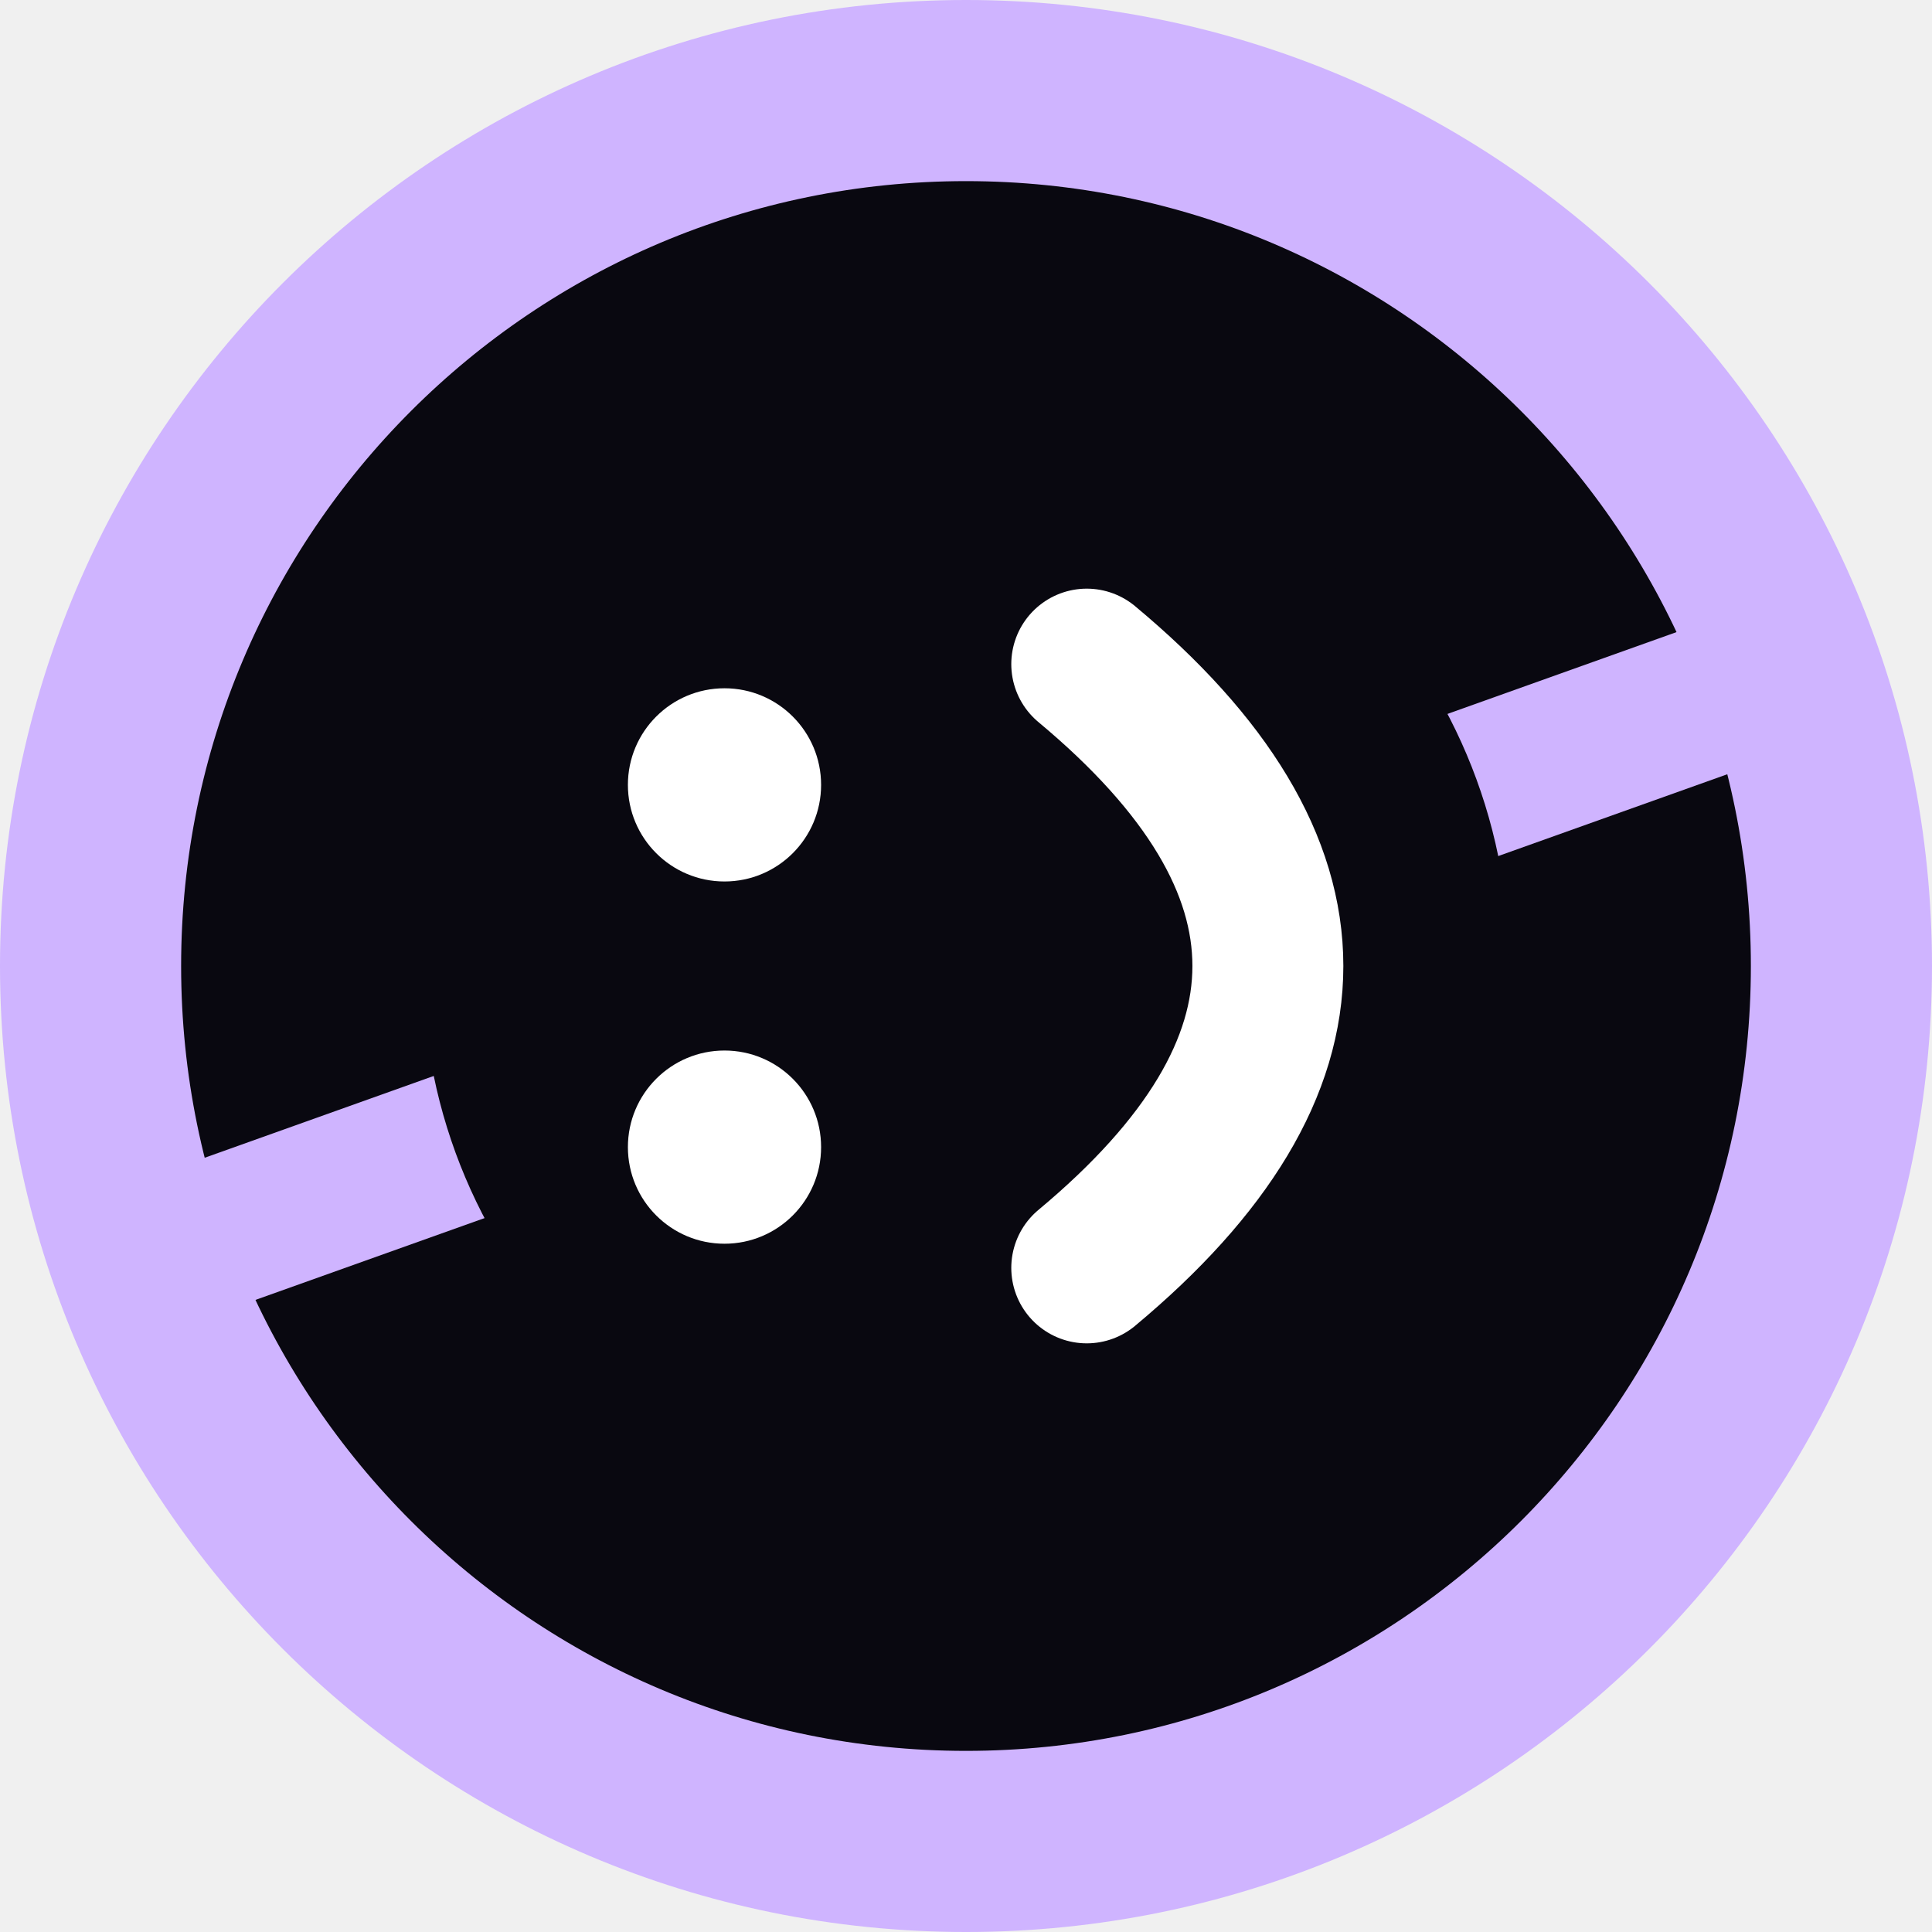
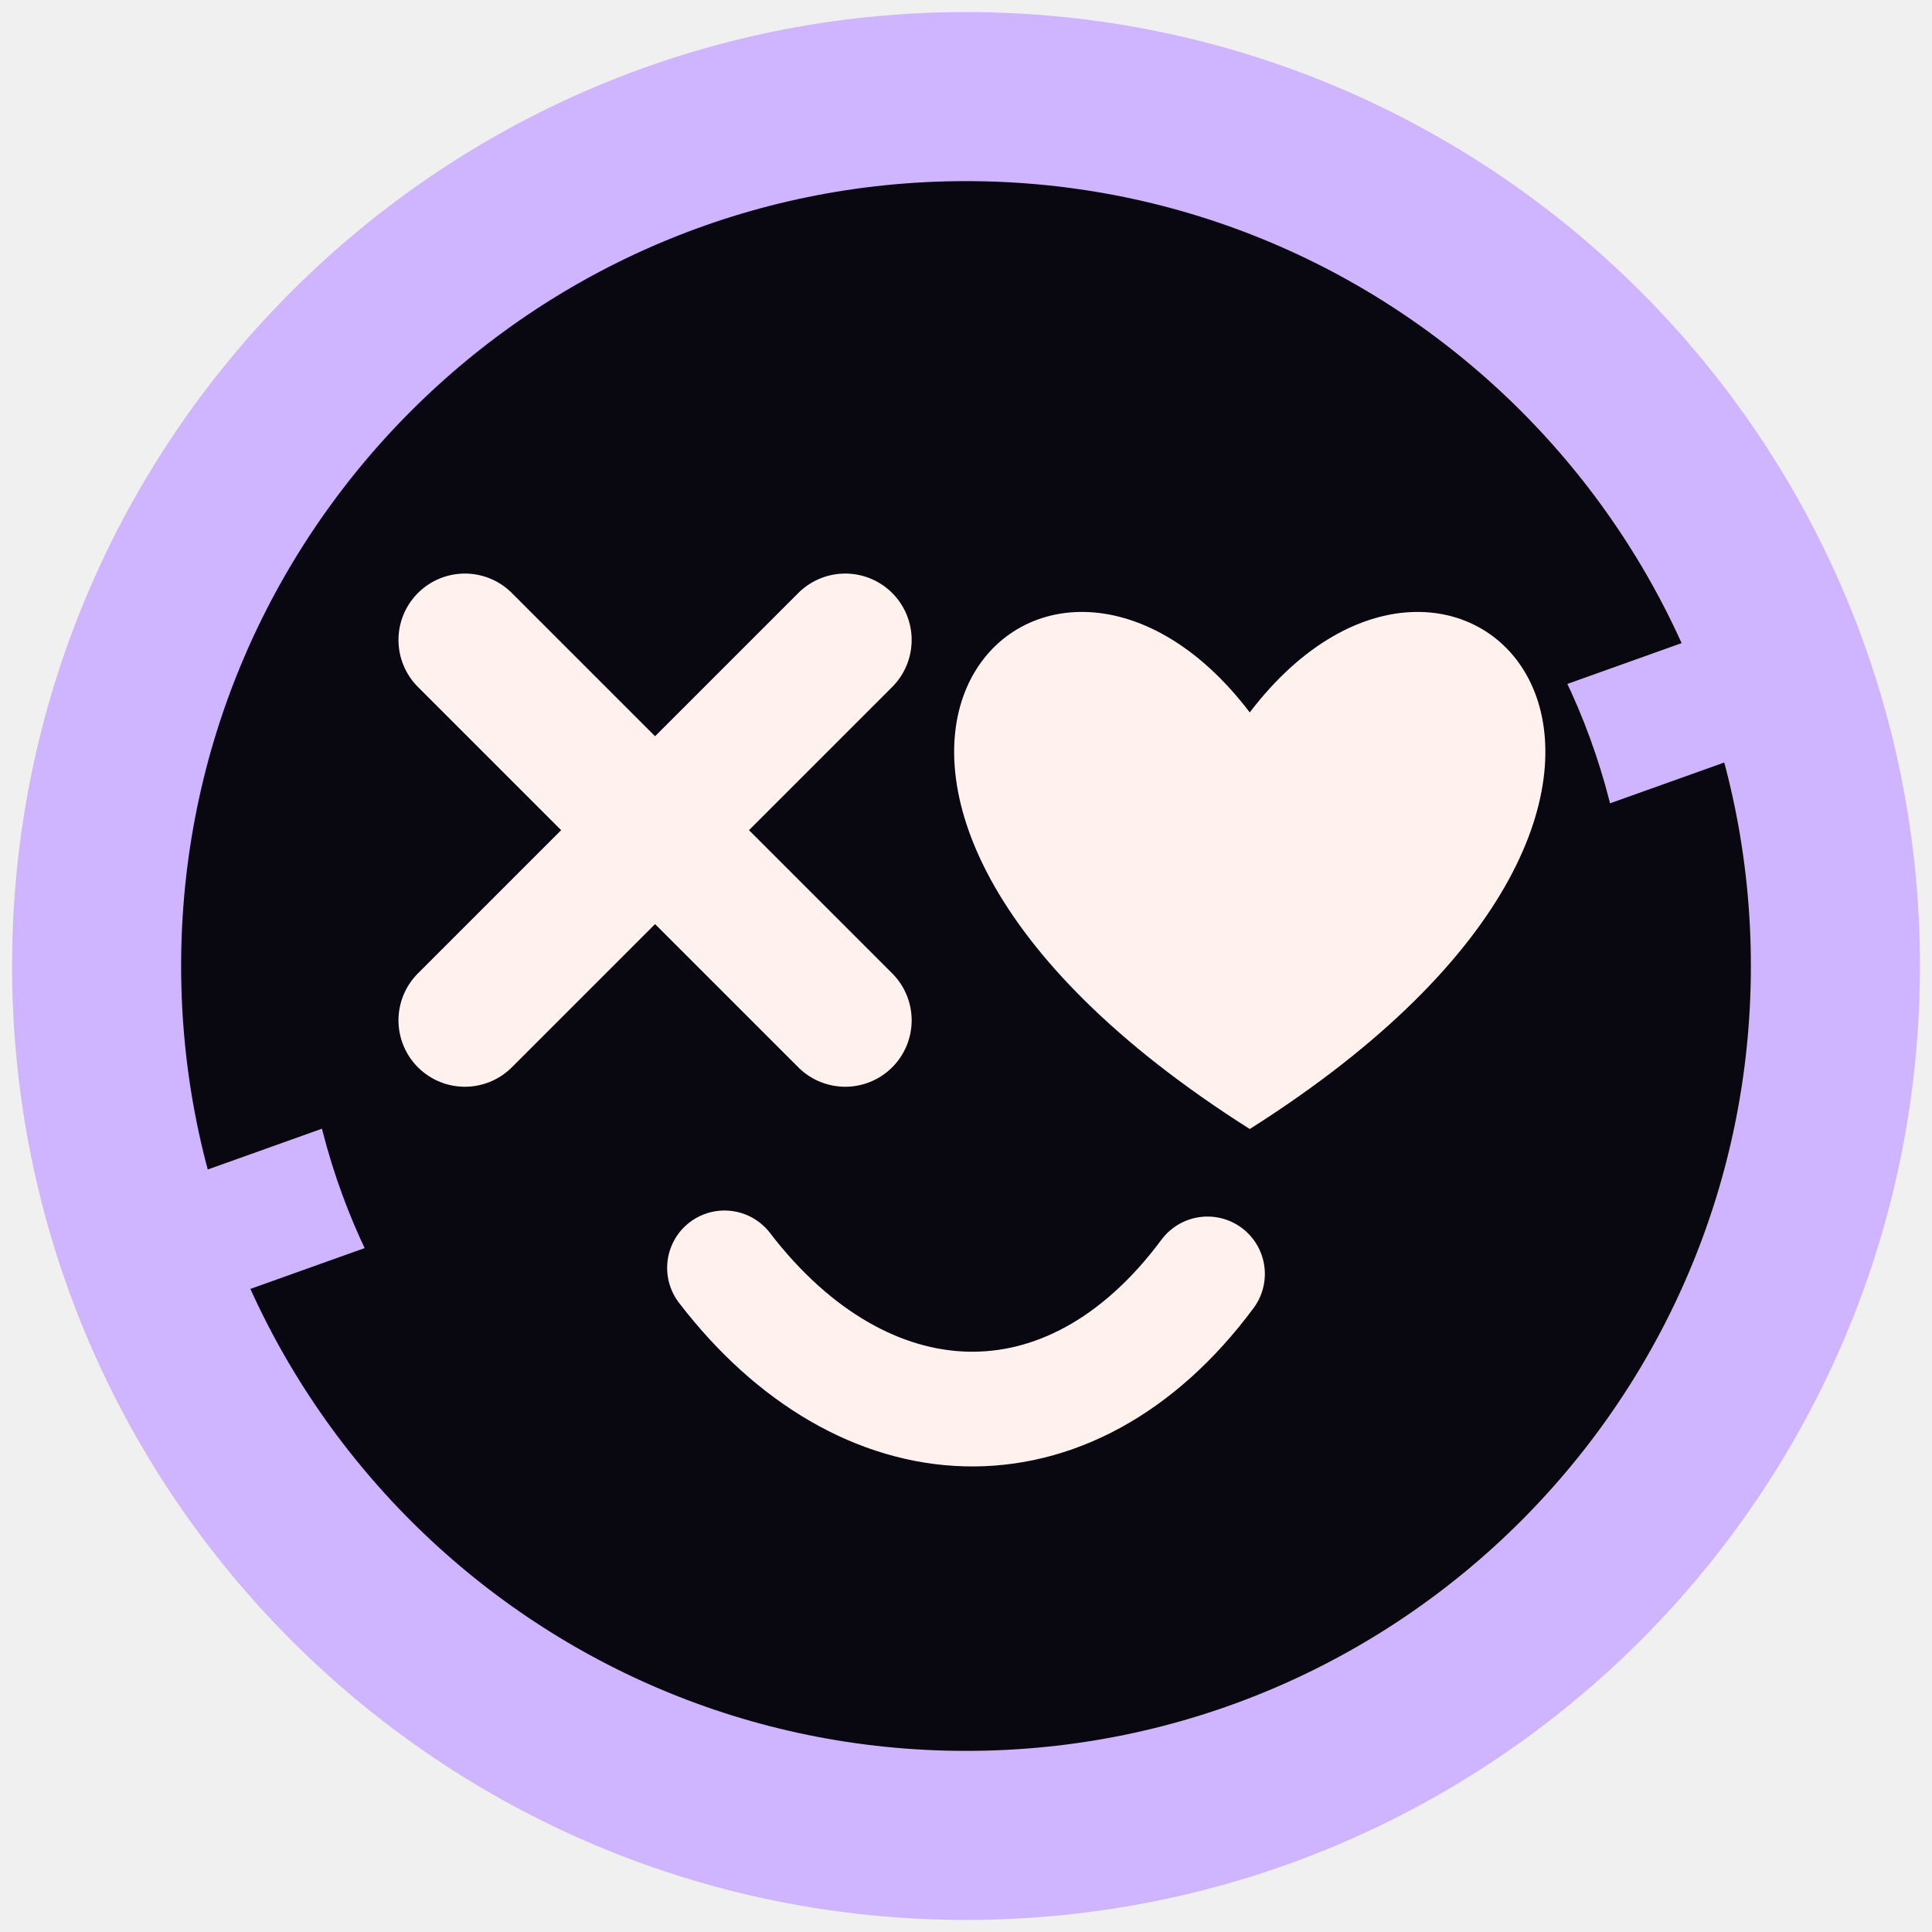
- <svg xmlns="http://www.w3.org/2000/svg" viewBox="0 0 16 16">
-   <circle cx="8" cy="8" r="7.25" fill="#090810" stroke="#cfb4ff" stroke-width="1.5" />
-   <path d="M1 10.5 15 5.5" stroke="#cfb4ff" stroke-width="1.25" />
-   <circle cx="8" cy="8" r="4.5" fill="#090810" />
-   <g fill="#fff">
-     <circle cx="6" cy="6.5" r=".8" />
-     <circle cx="6" cy="9.5" r=".8" />
-   </g>
-   <path d="M9 5.5q3 2.5 0 5" fill="none" stroke="#fff" stroke-width="1.25" stroke-linecap="round" />
+ <svg xmlns="http://www.w3.org/2000/svg" viewBox="0 0 32 32">
+   <circle cx="16" cy="16" r="14.4" fill="#090810" stroke="#cfb4ff" stroke-width="2.8" />
+   <path d="m2 21 28-10" stroke="#cfb4ff" stroke-width="2.1" />
+   <circle cx="16" cy="16" r="11" fill="#090810" />
+   <path d="m7.7 10.6 6.3 6.3m0-6.3-6.3 6.3" fill="none" stroke="#fff2ee" stroke-width="2.2" stroke-linecap="round" />
+   <path d="M20.7 11.8c-3.5-4.6-9 1.2 0 6.9 9-5.7 3.5-11.5 0-6.9Z" fill="#fff2ee" />
+   <path d="M12 21c2.3 3 5.7 3.2 8 .1" fill="none" stroke="#fff2ee" stroke-width="1.9" stroke-linecap="round" />
</svg>
